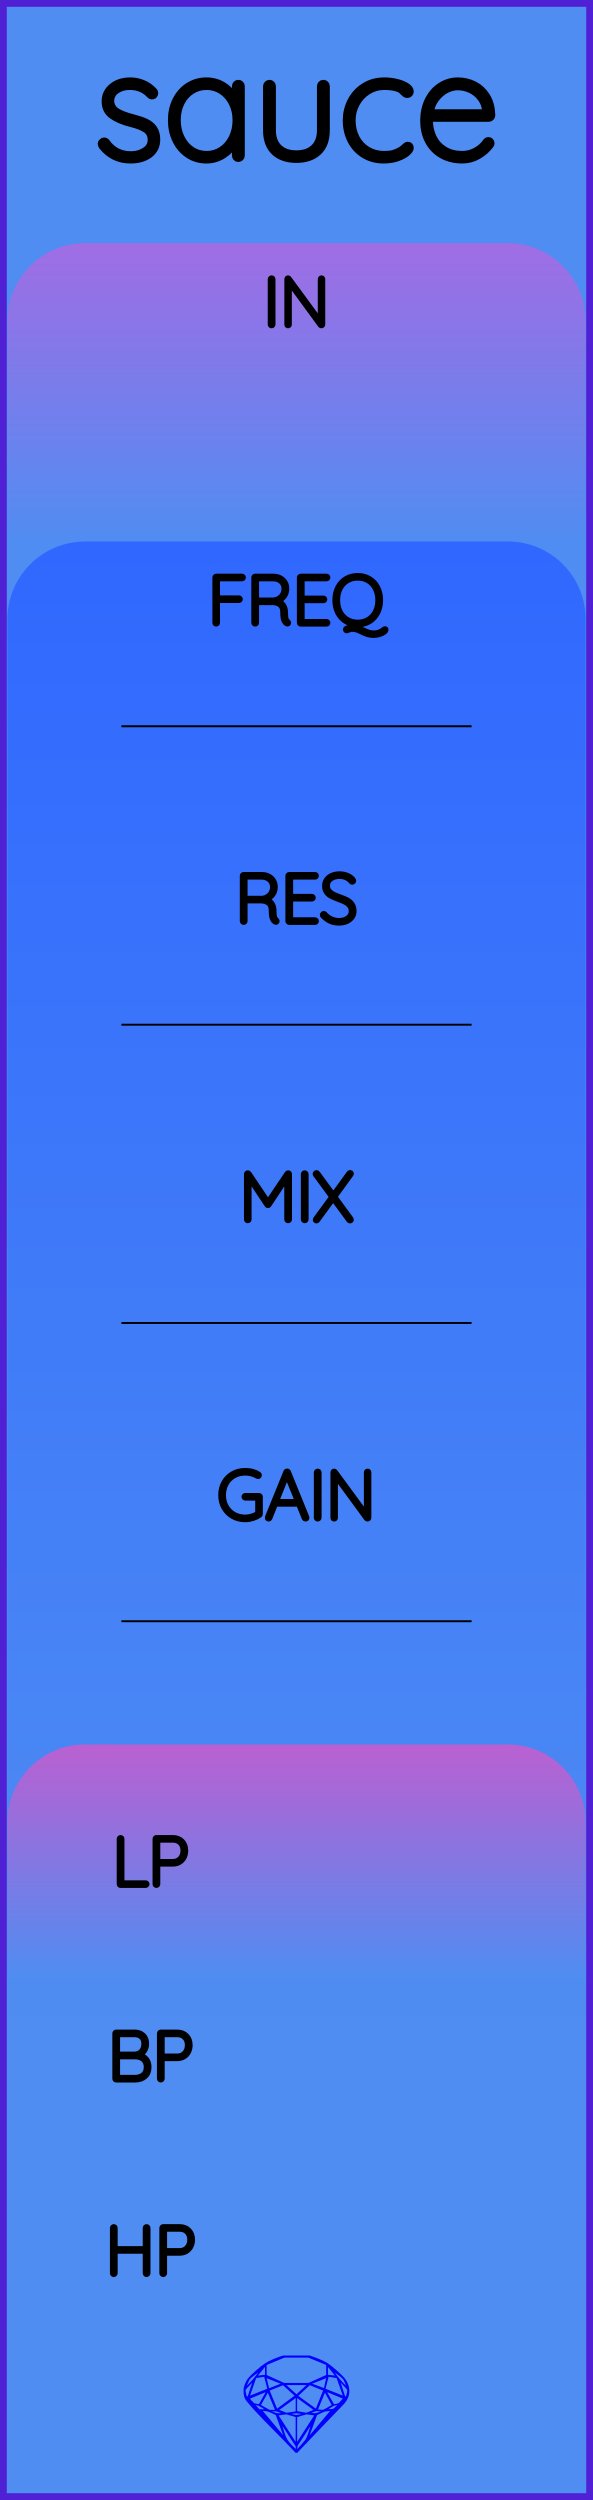
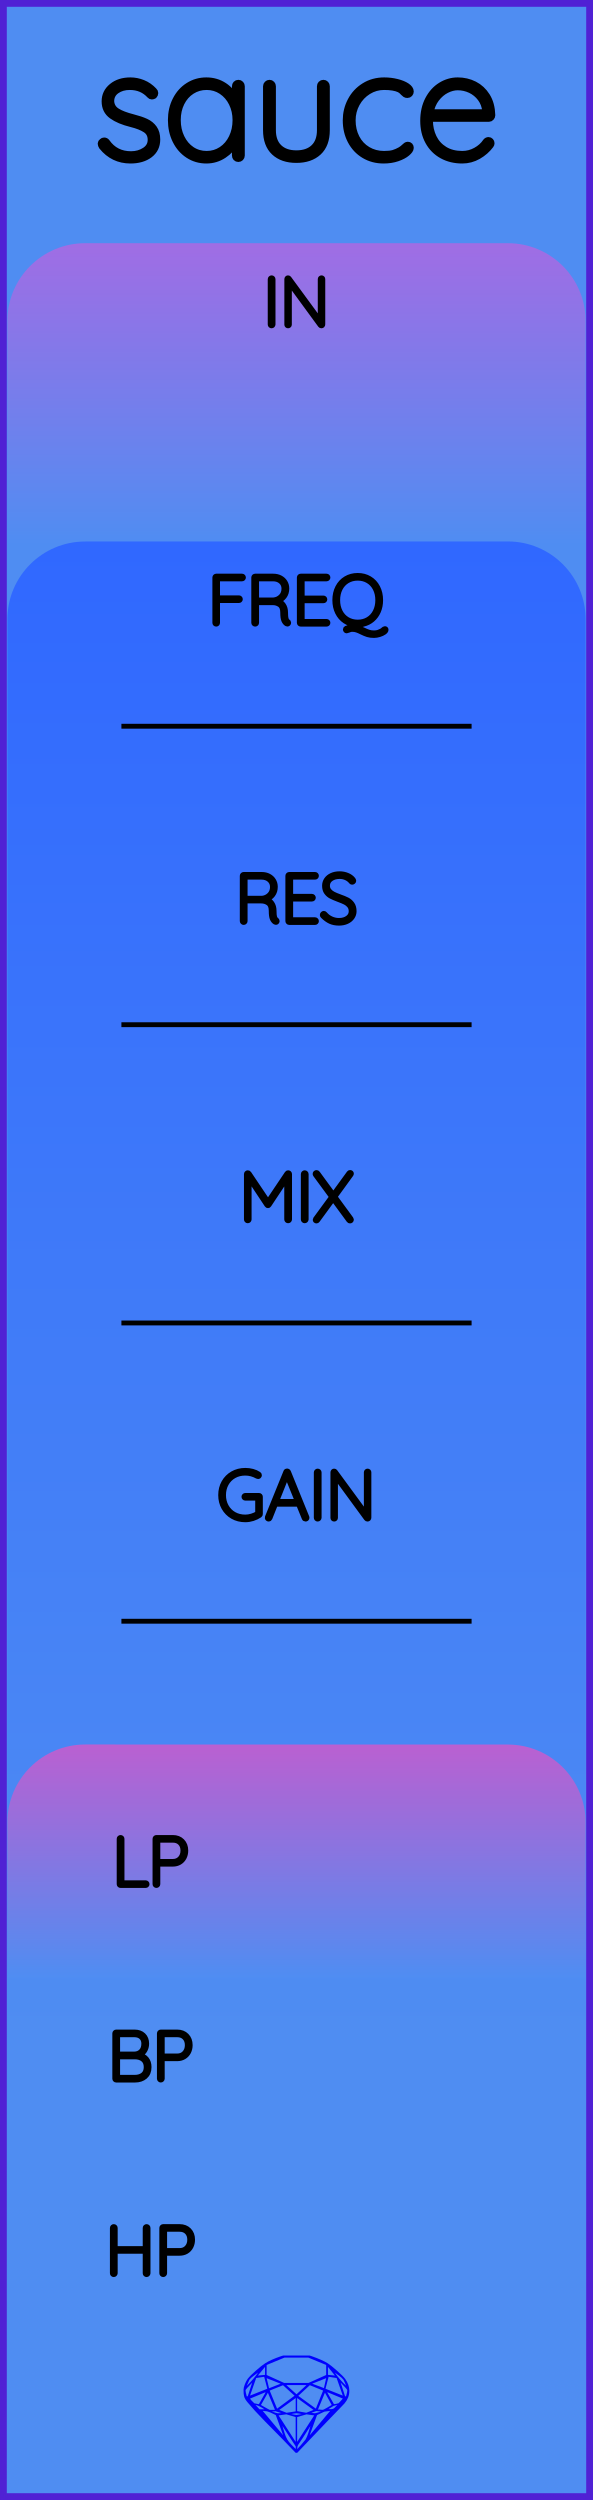
<svg xmlns="http://www.w3.org/2000/svg" width="30.48mm" height="128.50mm" viewBox="0 0 30.48 128.50">
  <g id="PanelLayer">
    <defs>
      <linearGradient id="gradient_in" x1="0" y1="12.5" x2="0" y2="28" gradientUnits="userSpaceOnUse">
        <stop style="stop-color:#a06de4;stop-opacity:1;" offset="0" />
        <stop style="stop-color:#4f8df2;stop-opacity:1;" offset="1" />
      </linearGradient>
      <linearGradient id="gradient_controls" x1="0" y1="27.833" x2="0" y2="104.667" gradientUnits="userSpaceOnUse">
        <stop style="stop-color:#3068ff;stop-opacity:1;" offset="0" />
        <stop style="stop-color:#4f8df2;stop-opacity:1;" offset="1" />
      </linearGradient>
      <linearGradient id="gradient_out" x1="0" y1="89.667" x2="0" y2="101.667" gradientUnits="userSpaceOnUse">
        <stop style="stop-color:#ba60d1;stop-opacity:1;" offset="0" />
        <stop style="stop-color:#4f8df2;stop-opacity:1;" offset="1" />
      </linearGradient>
    </defs>
    <rect id="border_rect" width="30.48" height="128.5" x="0" y="0" style="display:inline;fill:#4f8df2;fill-opacity:1;fill-rule:nonzero;stroke:#5021d4;stroke-width:0.7;stroke-linecap:round;stroke-linejoin:round;stroke-dasharray:none;stroke-opacity:1;image-rendering:auto" />
    <path id="model_name" d="M5.197 7.383Q5.197 7.329 5.259 7.282Q5.298 7.243 5.352 7.243Q5.43 7.243 5.477 7.305Q5.927 7.949 6.734 7.949Q7.145 7.949 7.456 7.744Q7.766 7.538 7.766 7.189Q7.766 6.832 7.494 6.653Q7.223 6.475 6.749 6.358Q6.121 6.203 5.76 5.943Q5.399 5.683 5.399 5.21Q5.399 4.752 5.764 4.453Q6.128 4.154 6.703 4.154Q7.021 4.154 7.335 4.278Q7.65 4.403 7.906 4.674Q7.96 4.721 7.96 4.783Q7.96 4.853 7.906 4.907Q7.844 4.938 7.805 4.938Q7.751 4.938 7.712 4.892Q7.308 4.449 6.672 4.449Q6.26 4.449 5.977 4.651Q5.694 4.853 5.694 5.21Q5.717 5.544 6 5.726Q6.284 5.908 6.835 6.048Q7.231 6.149 7.491 6.269Q7.751 6.389 7.906 6.607Q8.061 6.824 8.061 7.173Q8.061 7.662 7.685 7.946Q7.308 8.229 6.703 8.229Q5.818 8.229 5.251 7.53Q5.197 7.445 5.197 7.383ZM12.407 4.434V7.996Q12.407 8.058 12.361 8.105Q12.314 8.151 12.252 8.151Q12.182 8.151 12.139 8.105Q12.097 8.058 12.097 7.996V7.298Q11.903 7.693 11.499 7.961Q11.096 8.229 10.607 8.229Q10.094 8.229 9.683 7.961Q9.272 7.693 9.039 7.224Q8.806 6.754 8.806 6.172Q8.806 5.598 9.043 5.136Q9.279 4.674 9.691 4.414Q10.102 4.154 10.607 4.154Q11.111 4.154 11.515 4.418Q11.918 4.682 12.097 5.124V4.434Q12.097 4.372 12.139 4.325Q12.182 4.278 12.252 4.278Q12.322 4.278 12.364 4.325Q12.407 4.372 12.407 4.434ZM12.128 6.172Q12.128 5.699 11.934 5.303Q11.74 4.907 11.394 4.678Q11.049 4.449 10.622 4.449Q10.195 4.449 9.85 4.67Q9.505 4.892 9.311 5.284Q9.116 5.675 9.116 6.172Q9.116 6.669 9.311 7.072Q9.505 7.476 9.846 7.705Q10.188 7.934 10.622 7.934Q11.049 7.934 11.394 7.705Q11.74 7.476 11.934 7.072Q12.128 6.669 12.128 6.172ZM16.777 4.434V6.692Q16.777 7.429 16.361 7.814Q15.946 8.198 15.232 8.198Q14.518 8.198 14.107 7.814Q13.695 7.429 13.695 6.692V4.434Q13.695 4.372 13.742 4.325Q13.789 4.278 13.851 4.278Q13.921 4.278 13.963 4.325Q14.006 4.372 14.006 4.434V6.692Q14.006 7.274 14.332 7.589Q14.658 7.903 15.232 7.903Q15.814 7.903 16.14 7.589Q16.466 7.274 16.466 6.692V4.434Q16.466 4.372 16.509 4.325Q16.552 4.278 16.622 4.278Q16.691 4.278 16.734 4.325Q16.777 4.372 16.777 4.434ZM21.092 4.705Q21.092 4.767 21.049 4.814Q21.006 4.861 20.944 4.861Q20.875 4.861 20.84 4.837Q20.805 4.814 20.743 4.752Q20.642 4.635 20.533 4.581Q20.254 4.449 19.741 4.449Q19.299 4.449 18.923 4.682Q18.546 4.915 18.325 5.315Q18.104 5.714 18.104 6.188Q18.104 6.684 18.309 7.084Q18.515 7.484 18.892 7.709Q19.268 7.934 19.741 7.934Q20.052 7.934 20.23 7.88Q20.409 7.825 20.587 7.724Q20.712 7.647 20.805 7.554Q20.843 7.515 20.882 7.488Q20.921 7.461 20.96 7.461Q21.022 7.461 21.057 7.499Q21.092 7.538 21.092 7.6Q21.092 7.709 20.913 7.86Q20.735 8.012 20.421 8.12Q20.106 8.229 19.718 8.229Q19.159 8.229 18.721 7.965Q18.282 7.701 18.038 7.235Q17.793 6.77 17.793 6.188Q17.793 5.644 18.038 5.179Q18.282 4.713 18.729 4.434Q19.175 4.154 19.749 4.154Q20.083 4.154 20.397 4.232Q20.712 4.31 20.902 4.438Q21.092 4.566 21.092 4.705ZM25.244 7.36Q25.244 7.414 25.213 7.453Q24.957 7.794 24.577 8.012Q24.196 8.229 23.762 8.229Q23.18 8.229 22.73 7.981Q22.279 7.732 22.027 7.274Q21.775 6.816 21.775 6.211Q21.775 5.59 22.019 5.121Q22.264 4.651 22.667 4.403Q23.071 4.154 23.529 4.154Q23.987 4.154 24.379 4.352Q24.771 4.55 25.019 4.946Q25.267 5.342 25.283 5.924Q25.283 5.986 25.236 6.036Q25.19 6.087 25.128 6.087H22.078V6.188Q22.078 6.669 22.272 7.069Q22.466 7.468 22.846 7.701Q23.226 7.934 23.762 7.934Q24.134 7.934 24.464 7.752Q24.794 7.569 24.98 7.29Q25.035 7.22 25.112 7.22Q25.166 7.22 25.205 7.263Q25.244 7.305 25.244 7.36ZM22.109 5.792H24.965V5.722Q24.926 5.326 24.712 5.043Q24.499 4.76 24.185 4.612Q23.87 4.465 23.529 4.465Q23.242 4.465 22.943 4.616Q22.644 4.767 22.415 5.066Q22.186 5.365 22.109 5.792Z" style="display:inline;stroke:#000000;stroke-width:0.35;stroke-linecap:round;stroke-linejoin:bevel" />
    <path id="sapphire_gemstone" d="m 17.955,122.900 q 0,0.342 -0.243,0.631 -0.044,0.052 -0.204,0.215 -0.187,0.19 -0.785,0.813 l -1.444,1.513 q -0.019,0.003 -0.044,0.003 -0.028,0 -0.041,-0.003 -0.083,-0.083 -0.648,-0.675 -0.469,-0.474 -0.934,-0.948 -0.557,-0.568 -0.898,-0.981 -0.132,-0.16 -0.168,-0.298 -0.028,-0.102 -0.028,-0.342 0,-0.11 0.072,-0.289 0.066,-0.165 0.141,-0.265 0.119,-0.157 0.422,-0.424 0.284,-0.251 0.474,-0.375 0.273,-0.179 0.819,-0.367 0.096,-0.033 0.11,-0.033 h 1.361 q 0.011,0 0.105,0.033 0.568,0.201 0.824,0.367 0.165,0.105 0.474,0.378 0.322,0.284 0.422,0.422 0.215,0.295 0.215,0.626 z m -0.168,-0.273 q -0.033,-0.107 -0.135,-0.309 -0.072,-0.094 -0.209,-0.198 -0.119,-0.085 -0.234,-0.171 0.245,0.364 0.579,0.678 z m -0.573,-0.524 -0.358,-0.446 v 0.411 z m 0.637,0.758 q 0,-0.052 -0.342,-0.394 l 0.229,0.703 h 0.05 q 0.063,-0.218 0.063,-0.309 z m -0.232,0.273 -0.317,-0.904 -0.411,-0.063 -0.16,0.615 z m 0.003,0.154 -0.772,-0.32 h -0.03 l 0.345,0.606 q 0.08,-0.003 0.234,-0.047 0.025,-0.014 0.223,-0.24 z m -0.857,-1.05 -0.719,0.284 0.604,0.226 z m 0,-0.163 v -0.515 l -0.918,-0.38 h -1.224 l -0.918,0.38 v 0.515 l 0.898,0.408 h 1.254 z m 0.573,1.538 q -0.069,0.011 -0.198,0.052 -0.085,0.055 -0.259,0.163 0.019,0 0.063,0.003 0.041,0 0.063,0 0.119,0 0.19,-0.069 0.072,-0.072 0.141,-0.149 z m -0.289,0.003 -0.347,-0.631 -0.364,0.879 q 0.025,-0.017 0.066,-0.017 0.03,0 0.085,0.011 0.058,0.008 0.088,0.008 0.05,0 0.229,-0.107 0.229,-0.138 0.243,-0.143 z m -0.441,-0.741 -0.684,-0.276 -0.593,0.548 0.904,0.656 z m -0.854,-0.284 h -1.036 l 0.524,0.474 z m 0.75,1.367 q -0.229,-0.03 -0.229,-0.03 -0.036,0 -0.273,0.094 l 0.19,0.019 q 0.011,0 0.311,-0.083 z m -0.389,-0.088 -0.843,-0.612 v 0.675 l 0.471,0.083 z m 0.854,0.05 q -0.099,0.006 -0.295,0.039 -0.011,0.003 -0.378,0.176 -0.13,0.347 -0.38,1.042 z m -2.544,-1.397 -0.719,-0.284 0.124,0.518 z m -0.802,-0.455 v -0.411 l -0.367,0.446 z m 1.516,1.072 -0.593,-0.54 -0.684,0.276 0.38,0.929 z m 0.369,0.943 q -0.033,-0.003 -0.135,-0.025 -0.085,-0.017 -0.138,-0.017 -0.052,0 -0.138,0.017 -0.102,0.022 -0.135,0.025 0.265,0.047 0.273,0.047 0.008,0 0.273,-0.047 z m -0.309,-0.138 v -0.686 l -0.843,0.612 0.372,0.146 z m 0.951,0.207 -0.397,-0.055 -0.48,0.141 v 1.276 z m -2.888,-2.202 q -0.119,0.085 -0.234,0.174 -0.146,0.107 -0.209,0.196 -0.044,0.105 -0.135,0.314 0.369,-0.364 0.579,-0.684 z m 0.477,0.832 -0.16,-0.615 -0.411,0.063 -0.317,0.904 z m 0.394,1.083 -0.364,-0.879 -0.356,0.631 q 0.435,0.251 0.452,0.251 0.091,0 0.267,-0.003 z m 1.822,0.83 q -0.132,0.212 -0.405,0.634 -0.077,0.107 -0.22,0.328 -0.058,0.105 -0.055,0.226 0.16,-0.152 0.433,-0.496 0.077,-0.13 0.141,-0.339 0.055,-0.176 0.107,-0.353 z m -1.494,-0.661 -0.27,-0.088 -0.008,-0.011 q -0.025,0 -0.107,0.011 -0.066,0.006 -0.107,0.006 0.273,0.091 0.311,0.091 0.025,0 0.182,-0.008 z m -0.81,-1.064 h -0.03 l -0.772,0.32 q 0.066,0.097 0.223,0.24 0.077,0.014 0.234,0.047 z m -0.689,-0.502 q -0.342,0.347 -0.342,0.394 0,0.08 0.063,0.309 h 0.05 z m 2.235,3.045 v -1.276 l -0.48,-0.141 -0.397,0.055 z m -1.607,-1.676 q -0.256,-0.182 -0.458,-0.223 0.066,0.077 0.204,0.223 z m 1.61,2.045 v -0.138 l -0.684,-1.05 q 0.052,0.176 0.107,0.353 0.063,0.209 0.141,0.339 0.069,0.119 0.204,0.259 0.116,0.119 0.232,0.237 z m -0.645,-0.706 q -0.116,-0.328 -0.38,-1.042 -0.135,-0.066 -0.273,-0.13 -0.16,-0.072 -0.289,-0.072 -0.052,0 -0.11,-0.014 z" style="stroke-width:0;fill:#0000ff;stroke:#2e2114;stroke-linecap:square;stroke-opacity:1" />
    <path id="in_art" d="M 0.38,28.00 L 0.38,16.50 A 4 4 0 0 1 4.38 12.5 L 26.10,12.50 A 4 4 0 0 1 30.1 16.5 L 30.10,12.50 L 30.10,28.00 z" style="fill:url(#gradient_in);fill-opacity:1;stroke-width:0;" />
    <path id="controls_art" d="M 0.38,104.67 L 0.38,31.83 A 4 4 0 0 1 4.38 27.833 L 26.10,27.83 A 4 4 0 0 1 30.1 31.833 L 30.10,27.83 L 30.10,104.67 z" style="fill:url(#gradient_controls);fill-opacity:1;stroke-width:0;" />
    <path id="out_art" d="M 0.38,101.67 L 0.38,93.67 A 4 4 0 0 1 4.38 89.667 L 26.10,89.67 A 4 4 0 0 1 30.1 93.667 L 30.10,89.67 L 30.10,101.67 z" style="fill:url(#gradient_out);fill-opacity:1;stroke-width:0;" />
    <path d="M13.961 16.749Q13.926 16.749 13.906 16.728Q13.887 16.706 13.887 16.675V14.354Q13.887 14.322 13.908 14.301Q13.929 14.279 13.961 14.279Q13.993 14.279 14.014 14.301Q14.035 14.322 14.035 14.354V16.675Q14.032 16.706 14.011 16.728Q13.989 16.749 13.961 16.749ZM16.593 14.346V16.671Q16.593 16.71 16.572 16.729Q16.551 16.749 16.519 16.749Q16.483 16.749 16.462 16.721L14.875 14.551V16.689Q14.875 16.714 14.855 16.731Q14.836 16.749 14.808 16.749Q14.776 16.749 14.758 16.731Q14.741 16.714 14.741 16.689V14.35Q14.741 14.315 14.76 14.297Q14.78 14.279 14.804 14.279Q14.836 14.279 14.857 14.304L16.459 16.488V14.346Q16.459 14.318 16.478 14.299Q16.498 14.279 16.526 14.279Q16.558 14.279 16.575 14.299Q16.593 14.318 16.593 14.346Z" style="stroke:#000000;stroke-width:0.25;stroke-linecap:round;stroke-linejoin:bevel" />
    <path d="M7.56 96.845Q7.56 96.877 7.539 96.896Q7.518 96.915 7.49 96.915H6.195Q6.163 96.915 6.144 96.894Q6.124 96.873 6.124 96.845V94.517Q6.124 94.488 6.145 94.467Q6.167 94.446 6.198 94.446Q6.23 94.446 6.251 94.467Q6.272 94.488 6.272 94.517V96.774H7.49Q7.518 96.774 7.539 96.796Q7.56 96.817 7.56 96.845ZM9.55 95.12Q9.55 95.317 9.467 95.478Q9.384 95.638 9.232 95.728Q9.081 95.818 8.883 95.818H8.114V96.845Q8.114 96.873 8.091 96.894Q8.068 96.915 8.04 96.915Q8.008 96.915 7.987 96.894Q7.966 96.873 7.966 96.845V94.517Q7.966 94.488 7.987 94.467Q8.008 94.446 8.036 94.446H8.883Q9.183 94.446 9.366 94.633Q9.55 94.82 9.55 95.12ZM9.402 95.12Q9.402 94.876 9.262 94.732Q9.123 94.587 8.883 94.587H8.114V95.677H8.883Q9.119 95.677 9.26 95.52Q9.402 95.363 9.402 95.12Z" style="stroke:#000000;stroke-width:0.25;stroke-linecap:round;stroke-linejoin:bevel" />
    <path d="M7.662 106.249Q7.662 106.57 7.46 106.743Q7.257 106.916 6.943 106.916H5.969Q5.941 106.916 5.92 106.894Q5.899 106.873 5.899 106.845V104.517Q5.899 104.488 5.92 104.467Q5.941 104.446 5.969 104.446H6.918Q7.2 104.446 7.37 104.608Q7.539 104.771 7.539 105.046Q7.539 105.243 7.44 105.404Q7.341 105.564 7.165 105.624Q7.391 105.667 7.527 105.829Q7.662 105.991 7.662 106.249ZM6.9 104.587H6.047V105.578H6.9Q7.119 105.575 7.255 105.436Q7.391 105.296 7.391 105.042Q7.391 104.834 7.262 104.711Q7.133 104.587 6.9 104.587ZM7.514 106.249Q7.514 105.988 7.352 105.855Q7.19 105.723 6.925 105.723H6.047V106.774H6.925Q7.19 106.774 7.352 106.642Q7.514 106.51 7.514 106.249ZM9.776 105.12Q9.776 105.317 9.693 105.478Q9.61 105.638 9.458 105.728Q9.306 105.818 9.109 105.818H8.34V106.845Q8.34 106.873 8.317 106.894Q8.294 106.916 8.266 106.916Q8.234 106.916 8.213 106.894Q8.192 106.873 8.192 106.845V104.517Q8.192 104.488 8.213 104.467Q8.234 104.446 8.262 104.446H9.109Q9.409 104.446 9.592 104.633Q9.776 104.82 9.776 105.12ZM9.627 105.12Q9.627 104.876 9.488 104.732Q9.349 104.587 9.109 104.587H8.34V105.677H9.109Q9.345 105.677 9.486 105.52Q9.627 105.363 9.627 105.12Z" style="stroke:#000000;stroke-width:0.25;stroke-linecap:round;stroke-linejoin:bevel" />
    <path d="M7.609 114.52V116.841Q7.606 116.873 7.585 116.894Q7.564 116.916 7.535 116.916Q7.5 116.916 7.481 116.894Q7.461 116.873 7.461 116.841V115.716H5.923V116.841Q5.92 116.873 5.899 116.894Q5.877 116.916 5.849 116.916Q5.814 116.916 5.794 116.894Q5.775 116.873 5.775 116.841V114.52Q5.775 114.488 5.796 114.467Q5.817 114.446 5.849 114.446Q5.881 114.446 5.902 114.467Q5.923 114.488 5.923 114.52V115.575H7.461V114.52Q7.461 114.488 7.482 114.467Q7.504 114.446 7.535 114.446Q7.567 114.446 7.588 114.467Q7.609 114.488 7.609 114.52ZM9.899 115.12Q9.899 115.317 9.816 115.478Q9.733 115.638 9.582 115.728Q9.43 115.818 9.232 115.818H8.463V116.845Q8.463 116.873 8.44 116.894Q8.417 116.916 8.389 116.916Q8.357 116.916 8.336 116.894Q8.315 116.873 8.315 116.845V114.517Q8.315 114.488 8.336 114.467Q8.357 114.446 8.386 114.446H9.232Q9.532 114.446 9.716 114.633Q9.899 114.82 9.899 115.12ZM9.751 115.12Q9.751 114.876 9.611 114.732Q9.472 114.587 9.232 114.587H8.463V115.677H9.232Q9.469 115.677 9.61 115.52Q9.751 115.363 9.751 115.12Z" style="stroke:#000000;stroke-width:0.25;stroke-linecap:round;stroke-linejoin:bevel" />
    <path d="M12.513 29.683Q12.513 29.715 12.492 29.734Q12.471 29.754 12.443 29.754H11.183V30.727H12.284Q12.312 30.727 12.333 30.749Q12.354 30.77 12.354 30.798Q12.354 30.83 12.333 30.849Q12.312 30.869 12.284 30.869H11.183V32.012Q11.183 32.04 11.164 32.061Q11.144 32.082 11.113 32.082Q11.081 32.082 11.061 32.061Q11.042 32.04 11.042 32.012V29.683Q11.042 29.655 11.063 29.634Q11.084 29.613 11.113 29.613H12.443Q12.471 29.613 12.492 29.634Q12.513 29.655 12.513 29.683ZM14.838 32.008Q14.838 32.04 14.818 32.059Q14.799 32.079 14.771 32.079Q14.75 32.079 14.739 32.072Q14.644 32.019 14.587 31.893Q14.531 31.768 14.531 31.482Q14.531 31.193 14.376 31.086Q14.22 30.978 14.016 30.978H13.19V32.012Q13.19 32.04 13.169 32.061Q13.148 32.082 13.116 32.082Q13.085 32.082 13.063 32.061Q13.042 32.04 13.042 32.012V29.683Q13.042 29.655 13.063 29.634Q13.085 29.613 13.113 29.613H14.044Q14.249 29.613 14.407 29.696Q14.566 29.779 14.654 29.923Q14.743 30.068 14.743 30.251Q14.743 30.488 14.617 30.657Q14.492 30.826 14.291 30.886Q14.46 30.939 14.57 31.096Q14.679 31.253 14.679 31.482Q14.679 31.719 14.709 31.812Q14.739 31.906 14.799 31.945Q14.838 31.969 14.838 32.008ZM14.062 30.837Q14.284 30.816 14.439 30.66Q14.594 30.505 14.594 30.255Q14.594 30.036 14.439 29.895Q14.284 29.754 14.026 29.754H13.19V30.837ZM16.856 32.012Q16.856 32.043 16.835 32.063Q16.813 32.082 16.785 32.082H15.455Q15.427 32.082 15.406 32.061Q15.385 32.04 15.385 32.012V29.683Q15.385 29.655 15.406 29.634Q15.427 29.613 15.455 29.613H16.785Q16.813 29.613 16.835 29.634Q16.856 29.655 16.856 29.683Q16.856 29.715 16.835 29.734Q16.813 29.754 16.785 29.754H15.533V30.738H16.626Q16.655 30.738 16.676 30.759Q16.697 30.78 16.697 30.809Q16.697 30.84 16.676 30.86Q16.655 30.879 16.626 30.879H15.533V31.941H16.785Q16.813 31.941 16.835 31.962Q16.856 31.983 16.856 32.012ZM19.844 32.371Q19.844 32.438 19.745 32.507Q19.646 32.576 19.5 32.62Q19.353 32.664 19.223 32.664Q19.029 32.664 18.895 32.622Q18.761 32.58 18.588 32.495Q18.443 32.421 18.337 32.386Q18.232 32.35 18.094 32.35Q18.045 32.35 18.004 32.363Q17.963 32.375 17.907 32.4Q17.843 32.428 17.822 32.428Q17.794 32.428 17.773 32.407Q17.752 32.386 17.752 32.354Q17.752 32.312 17.791 32.294L18.306 32.114Q17.985 32.096 17.736 31.93Q17.487 31.765 17.348 31.484Q17.209 31.204 17.209 30.847Q17.209 30.477 17.358 30.188Q17.508 29.898 17.776 29.738Q18.045 29.577 18.387 29.577Q18.729 29.577 18.997 29.738Q19.265 29.898 19.415 30.188Q19.565 30.477 19.565 30.847Q19.565 31.165 19.454 31.422Q19.343 31.68 19.14 31.853Q18.937 32.026 18.672 32.086L18.239 32.227Q18.348 32.237 18.442 32.273Q18.535 32.308 18.666 32.371Q18.835 32.453 18.951 32.491Q19.068 32.53 19.223 32.53Q19.353 32.53 19.447 32.497Q19.54 32.463 19.629 32.414Q19.657 32.4 19.696 32.361Q19.717 32.34 19.74 32.326Q19.763 32.312 19.784 32.312Q19.812 32.312 19.828 32.327Q19.844 32.343 19.844 32.371ZM18.387 31.976Q18.687 31.976 18.921 31.835Q19.156 31.694 19.286 31.437Q19.417 31.179 19.417 30.847Q19.417 30.516 19.286 30.258Q19.156 30.001 18.921 29.86Q18.687 29.719 18.387 29.719Q18.087 29.719 17.852 29.86Q17.618 30.001 17.487 30.258Q17.357 30.516 17.357 30.847Q17.357 31.179 17.487 31.437Q17.618 31.694 17.852 31.835Q18.087 31.976 18.387 31.976Z" style="stroke:#000000;stroke-width:0.25;stroke-linecap:round;stroke-linejoin:bevel" />
-     <path d="M 6.24,37.33 L 24.24,37.33 z " style="stroke:#000000;stroke-width:0.1;stroke-linecap:round;stroke-linejoin:bevel;stroke-dasharray:none" />
+     <path d="M 6.24,37.33 L 24.24,37.33 z " style="stroke:#000000;stroke-width:0.25;stroke-linecap:round;stroke-linejoin:bevel;stroke-dasharray:none" />
    <path d="M14.247 47.341Q14.247 47.373 14.227 47.393Q14.208 47.412 14.18 47.412Q14.159 47.412 14.148 47.405Q14.053 47.352 13.996 47.227Q13.94 47.102 13.94 46.816Q13.94 46.526 13.785 46.419Q13.63 46.311 13.425 46.311H12.6V47.345Q12.6 47.373 12.578 47.394Q12.557 47.416 12.525 47.416Q12.494 47.416 12.473 47.394Q12.451 47.373 12.451 47.345V45.017Q12.451 44.988 12.473 44.967Q12.494 44.946 12.522 44.946H13.453Q13.658 44.946 13.816 45.029Q13.975 45.112 14.063 45.257Q14.152 45.401 14.152 45.585Q14.152 45.821 14.026 45.99Q13.901 46.16 13.7 46.22Q13.87 46.273 13.979 46.429Q14.088 46.587 14.088 46.816Q14.088 47.052 14.118 47.146Q14.148 47.239 14.208 47.278Q14.247 47.303 14.247 47.341ZM13.471 46.17Q13.693 46.149 13.848 45.994Q14.004 45.839 14.004 45.588Q14.004 45.369 13.848 45.228Q13.693 45.087 13.435 45.087H12.6V46.17ZM16.265 47.345Q16.265 47.377 16.244 47.396Q16.223 47.416 16.194 47.416H14.864Q14.836 47.416 14.815 47.394Q14.794 47.373 14.794 47.345V45.017Q14.794 44.988 14.815 44.967Q14.836 44.946 14.864 44.946H16.194Q16.223 44.946 16.244 44.967Q16.265 44.988 16.265 45.017Q16.265 45.048 16.244 45.068Q16.223 45.087 16.194 45.087H14.942V46.071H16.035Q16.064 46.071 16.085 46.093Q16.106 46.114 16.106 46.142Q16.106 46.174 16.085 46.193Q16.064 46.212 16.035 46.212H14.942V47.274H16.194Q16.223 47.274 16.244 47.296Q16.265 47.317 16.265 47.345ZM16.586 47.08Q16.565 47.059 16.565 47.027Q16.565 46.999 16.589 46.973Q16.614 46.946 16.642 46.946Q16.674 46.946 16.702 46.978Q16.84 47.14 17.029 47.225Q17.217 47.31 17.425 47.31Q17.697 47.31 17.873 47.179Q18.05 47.049 18.05 46.833Q18.046 46.664 17.958 46.555Q17.87 46.445 17.741 46.38Q17.612 46.315 17.39 46.234Q17.147 46.142 17.011 46.071Q16.875 46.001 16.778 45.87Q16.681 45.74 16.681 45.528Q16.681 45.355 16.776 45.214Q16.872 45.073 17.048 44.992Q17.224 44.911 17.457 44.911Q17.665 44.911 17.852 44.987Q18.039 45.062 18.149 45.2Q18.184 45.249 18.184 45.274Q18.184 45.302 18.157 45.325Q18.131 45.348 18.099 45.348Q18.071 45.348 18.053 45.327Q17.955 45.2 17.799 45.126Q17.644 45.052 17.457 45.052Q17.189 45.052 17.011 45.179Q16.833 45.306 16.833 45.525Q16.833 45.676 16.919 45.782Q17.006 45.888 17.136 45.953Q17.267 46.019 17.461 46.089Q17.708 46.177 17.852 46.251Q17.997 46.325 18.099 46.467Q18.202 46.608 18.202 46.84Q18.202 47.003 18.106 47.144Q18.011 47.285 17.833 47.368Q17.655 47.451 17.425 47.451Q17.164 47.451 16.97 47.361Q16.776 47.271 16.586 47.08Z" style="stroke:#000000;stroke-width:0.25;stroke-linecap:round;stroke-linejoin:bevel" />
-     <path d="M 6.24,52.67 L 24.24,52.67 z " style="stroke:#000000;stroke-width:0.1;stroke-linecap:round;stroke-linejoin:bevel;stroke-dasharray:none" />
+     <path d="M 6.24,52.67 L 24.24,52.67 z " style="stroke:#000000;stroke-width:0.25;stroke-linecap:round;stroke-linejoin:bevel;stroke-dasharray:none" />
    <path d="M14.884 60.35V62.678Q14.884 62.706 14.861 62.728Q14.838 62.749 14.81 62.749Q14.778 62.749 14.757 62.728Q14.736 62.706 14.736 62.678V60.569L13.825 61.944Q13.808 61.973 13.776 61.973Q13.737 61.973 13.72 61.944L12.806 60.565V62.678Q12.806 62.706 12.785 62.728Q12.764 62.749 12.735 62.749Q12.704 62.749 12.684 62.728Q12.665 62.706 12.665 62.678V60.35Q12.665 60.325 12.684 60.302Q12.704 60.279 12.732 60.279Q12.778 60.279 12.799 60.311L13.776 61.765L14.753 60.311Q14.781 60.272 14.82 60.279Q14.848 60.283 14.866 60.302Q14.884 60.322 14.884 60.35ZM15.663 62.749Q15.628 62.749 15.609 62.728Q15.589 62.706 15.589 62.675V60.353Q15.589 60.322 15.61 60.301Q15.632 60.279 15.663 60.279Q15.695 60.279 15.716 60.301Q15.737 60.322 15.737 60.353V62.675Q15.734 62.706 15.713 62.728Q15.692 62.749 15.663 62.749ZM18.045 62.647Q18.062 62.671 18.062 62.689Q18.062 62.721 18.041 62.74Q18.02 62.759 17.988 62.759Q17.949 62.759 17.932 62.731L17.124 61.63L16.32 62.731Q16.302 62.759 16.267 62.759Q16.235 62.759 16.217 62.74Q16.2 62.721 16.2 62.699Q16.2 62.682 16.217 62.654L17.046 61.521L16.21 60.382Q16.196 60.364 16.196 60.339Q16.196 60.308 16.217 60.288Q16.238 60.269 16.267 60.269Q16.309 60.269 16.327 60.297L17.134 61.401L17.939 60.294Q17.96 60.265 17.992 60.265Q18.023 60.265 18.043 60.281Q18.062 60.297 18.062 60.322Q18.062 60.346 18.045 60.371L17.216 61.514Z" style="stroke:#000000;stroke-width:0.25;stroke-linecap:round;stroke-linejoin:bevel" />
-     <path d="M 6.24,68.00 L 24.24,68.00 z " style="stroke:#000000;stroke-width:0.1;stroke-linecap:round;stroke-linejoin:bevel;stroke-dasharray:none" />
+     <path d="M 6.24,68.00 L 24.24,68.00 z " style="stroke:#000000;stroke-width:0.25;stroke-linecap:round;stroke-linejoin:bevel;stroke-dasharray:none" />
    <path d="M13.384 76.936V77.821Q13.384 77.863 13.353 77.885Q13.19 77.994 12.998 78.056Q12.806 78.117 12.608 78.117Q12.245 78.117 11.957 77.953Q11.67 77.789 11.506 77.5Q11.342 77.211 11.342 76.847Q11.342 76.484 11.506 76.195Q11.67 75.906 11.957 75.742Q12.245 75.577 12.608 75.577Q12.806 75.577 12.984 75.625Q13.162 75.673 13.303 75.768Q13.335 75.789 13.335 75.828Q13.335 75.86 13.312 75.879Q13.289 75.898 13.268 75.898Q13.25 75.898 13.222 75.884Q12.926 75.719 12.608 75.719Q12.284 75.719 12.03 75.863Q11.776 76.008 11.633 76.265Q11.49 76.523 11.49 76.847Q11.49 77.172 11.633 77.43Q11.776 77.687 12.03 77.832Q12.284 77.976 12.608 77.976Q12.771 77.976 12.938 77.925Q13.106 77.874 13.243 77.789V77.006H12.608Q12.58 77.006 12.559 76.985Q12.538 76.964 12.538 76.936Q12.538 76.904 12.559 76.885Q12.58 76.865 12.608 76.865H13.314Q13.346 76.865 13.365 76.886Q13.384 76.907 13.384 76.936ZM15.78 78.015Q15.78 78.047 15.759 78.064Q15.737 78.082 15.706 78.082Q15.681 78.082 15.662 78.07Q15.642 78.058 15.635 78.036L15.339 77.31L15.342 77.317H14.161L13.875 78.036Q13.857 78.082 13.811 78.082Q13.78 78.082 13.76 78.064Q13.741 78.047 13.737 78.022Q13.734 78.008 13.741 77.987L14.69 75.651Q14.7 75.623 14.716 75.615Q14.732 75.606 14.757 75.606Q14.81 75.606 14.827 75.651L15.776 77.987Q15.78 77.998 15.78 78.015ZM14.217 77.175H15.286L14.746 75.846ZM16.33 78.082Q16.295 78.082 16.275 78.061Q16.256 78.04 16.256 78.008V75.687Q16.256 75.655 16.277 75.634Q16.298 75.613 16.33 75.613Q16.362 75.613 16.383 75.634Q16.404 75.655 16.404 75.687V78.008Q16.401 78.04 16.38 78.061Q16.358 78.082 16.33 78.082ZM18.962 75.68V78.005Q18.962 78.043 18.941 78.063Q18.919 78.082 18.888 78.082Q18.852 78.082 18.831 78.054L17.244 75.884V78.022Q17.244 78.047 17.224 78.064Q17.205 78.082 17.177 78.082Q17.145 78.082 17.127 78.064Q17.11 78.047 17.11 78.022V75.683Q17.11 75.648 17.129 75.63Q17.148 75.613 17.173 75.613Q17.205 75.613 17.226 75.637L18.828 77.821V75.68Q18.828 75.651 18.847 75.632Q18.867 75.613 18.895 75.613Q18.927 75.613 18.944 75.632Q18.962 75.651 18.962 75.68Z" style="stroke:#000000;stroke-width:0.25;stroke-linecap:round;stroke-linejoin:bevel" />
-     <path d="M 6.24,83.33 L 24.24,83.33 z " style="stroke:#000000;stroke-width:0.1;stroke-linecap:round;stroke-linejoin:bevel;stroke-dasharray:none" />
+     <path d="M 6.24,83.33 L 24.24,83.33 z " style="stroke:#000000;stroke-width:0.25;stroke-linecap:round;stroke-linejoin:bevel;stroke-dasharray:none" />
  </g>
</svg>
